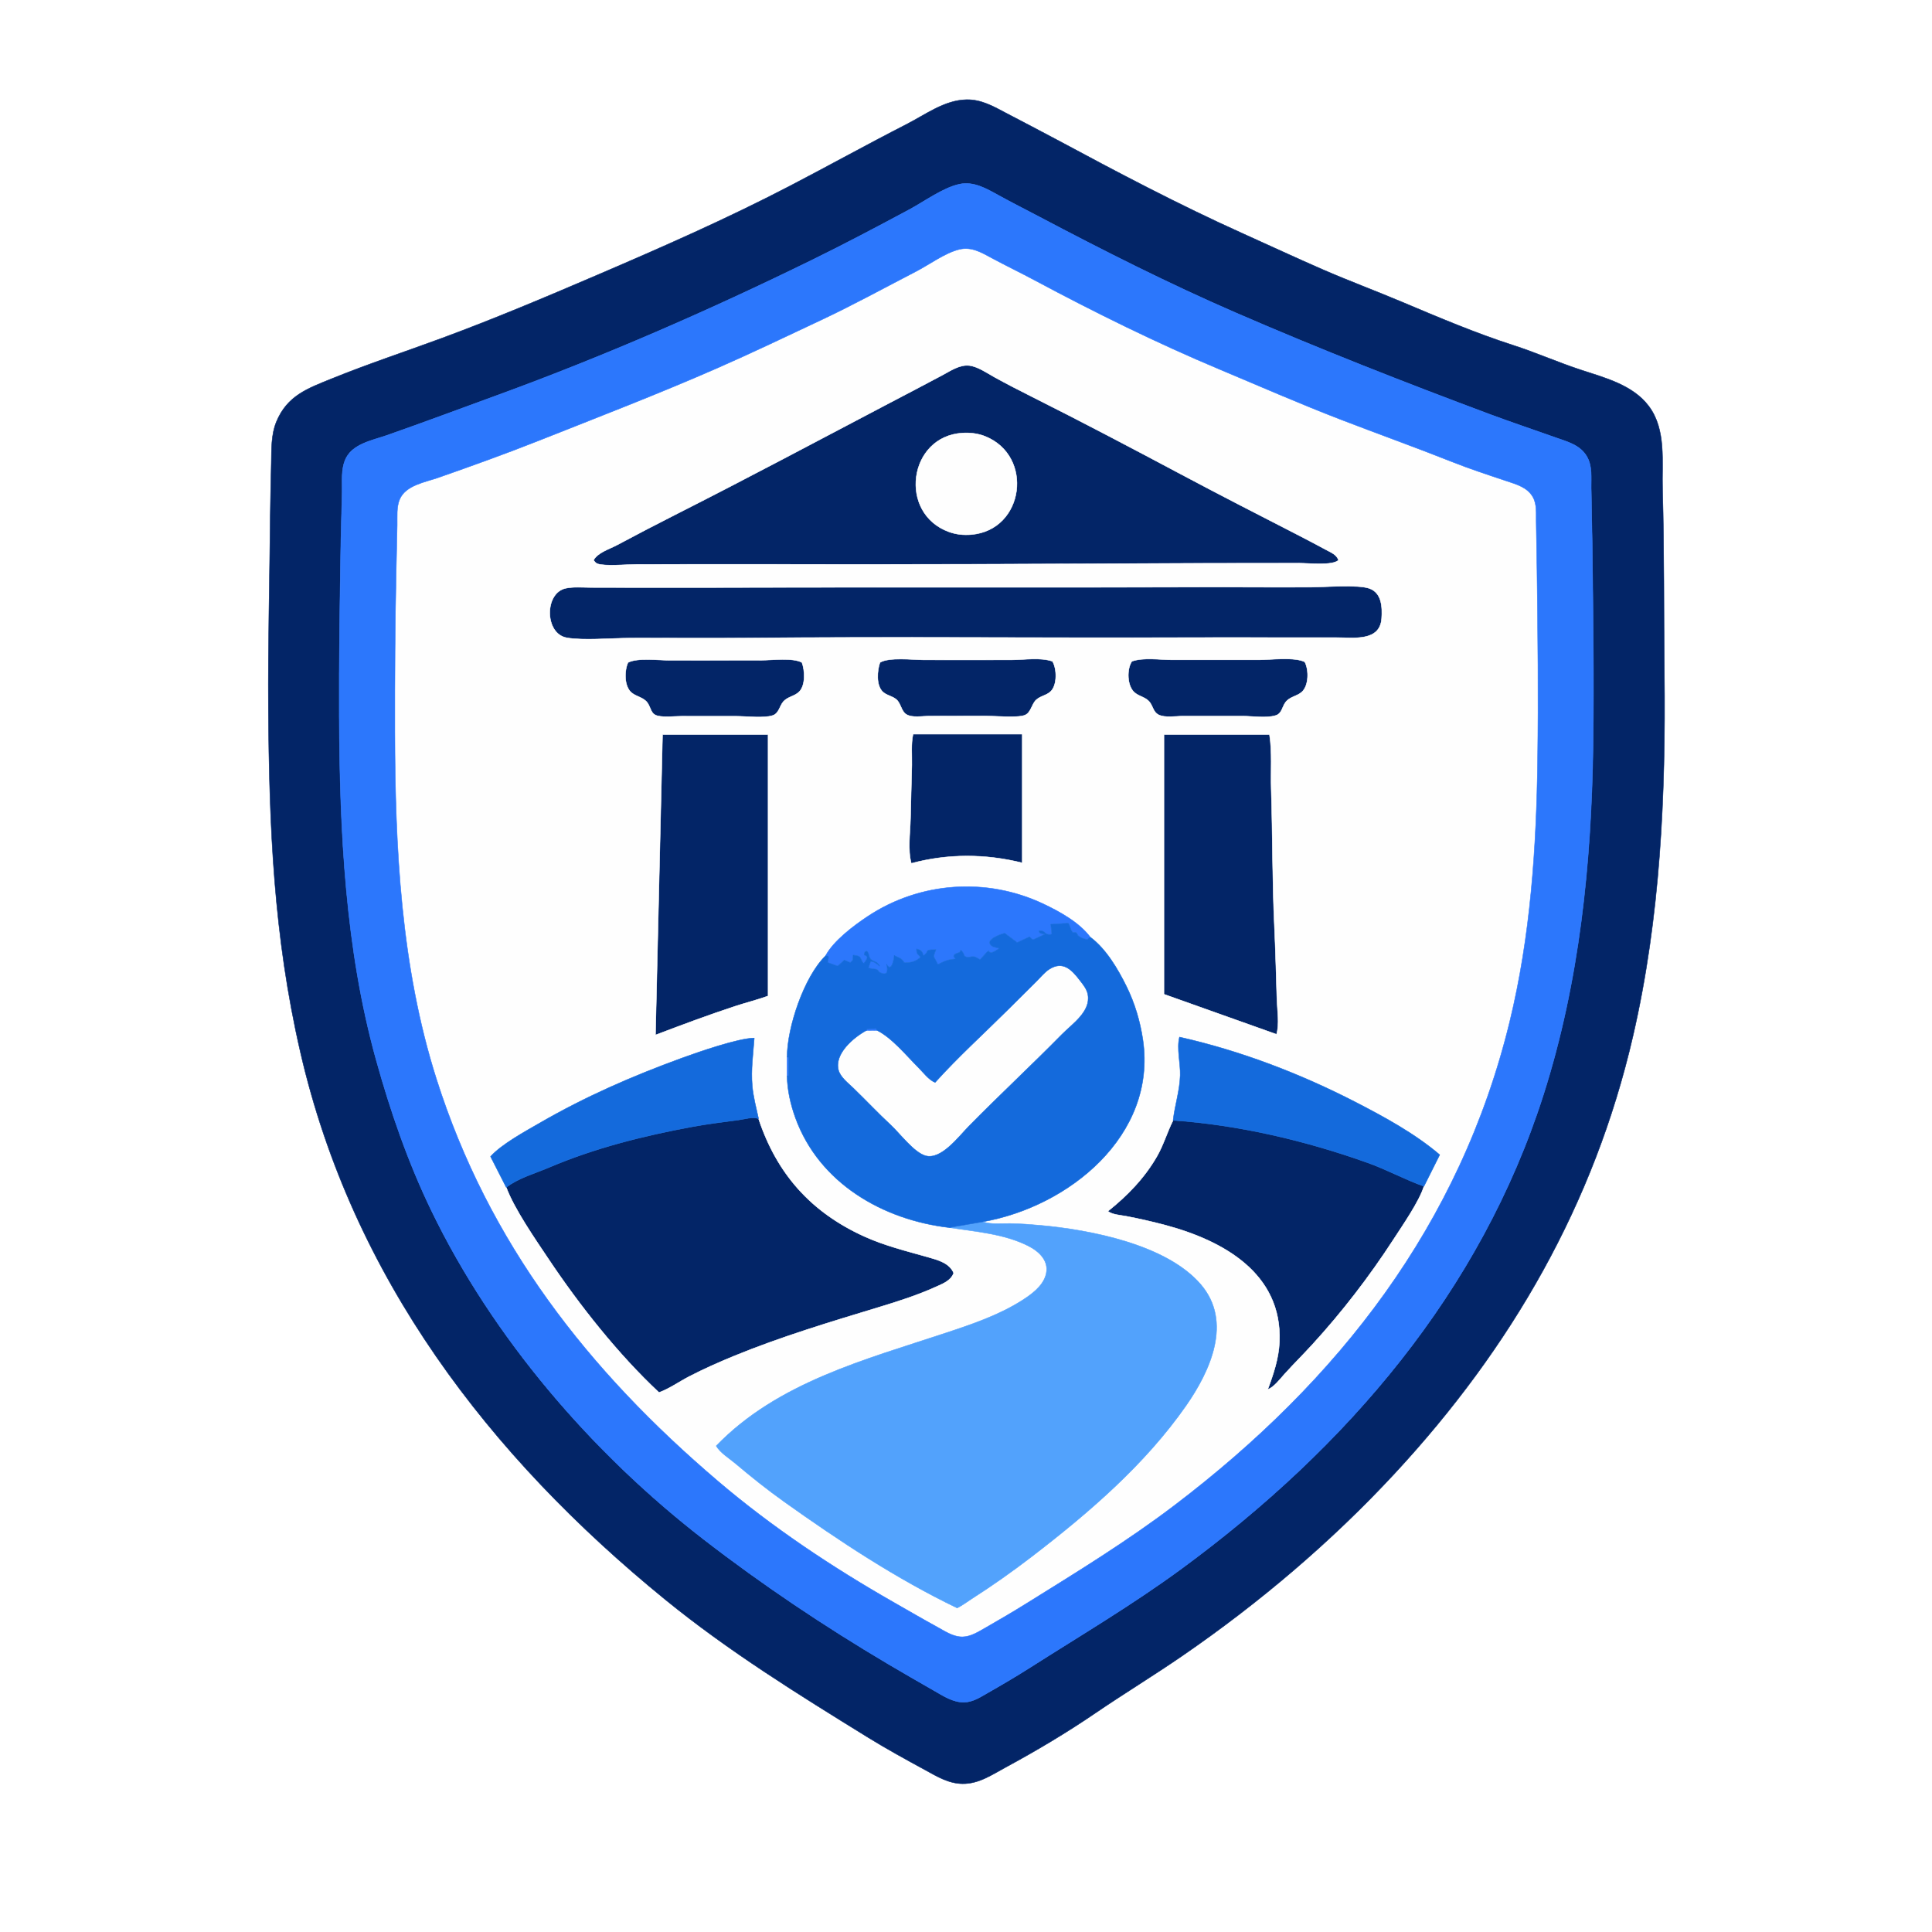
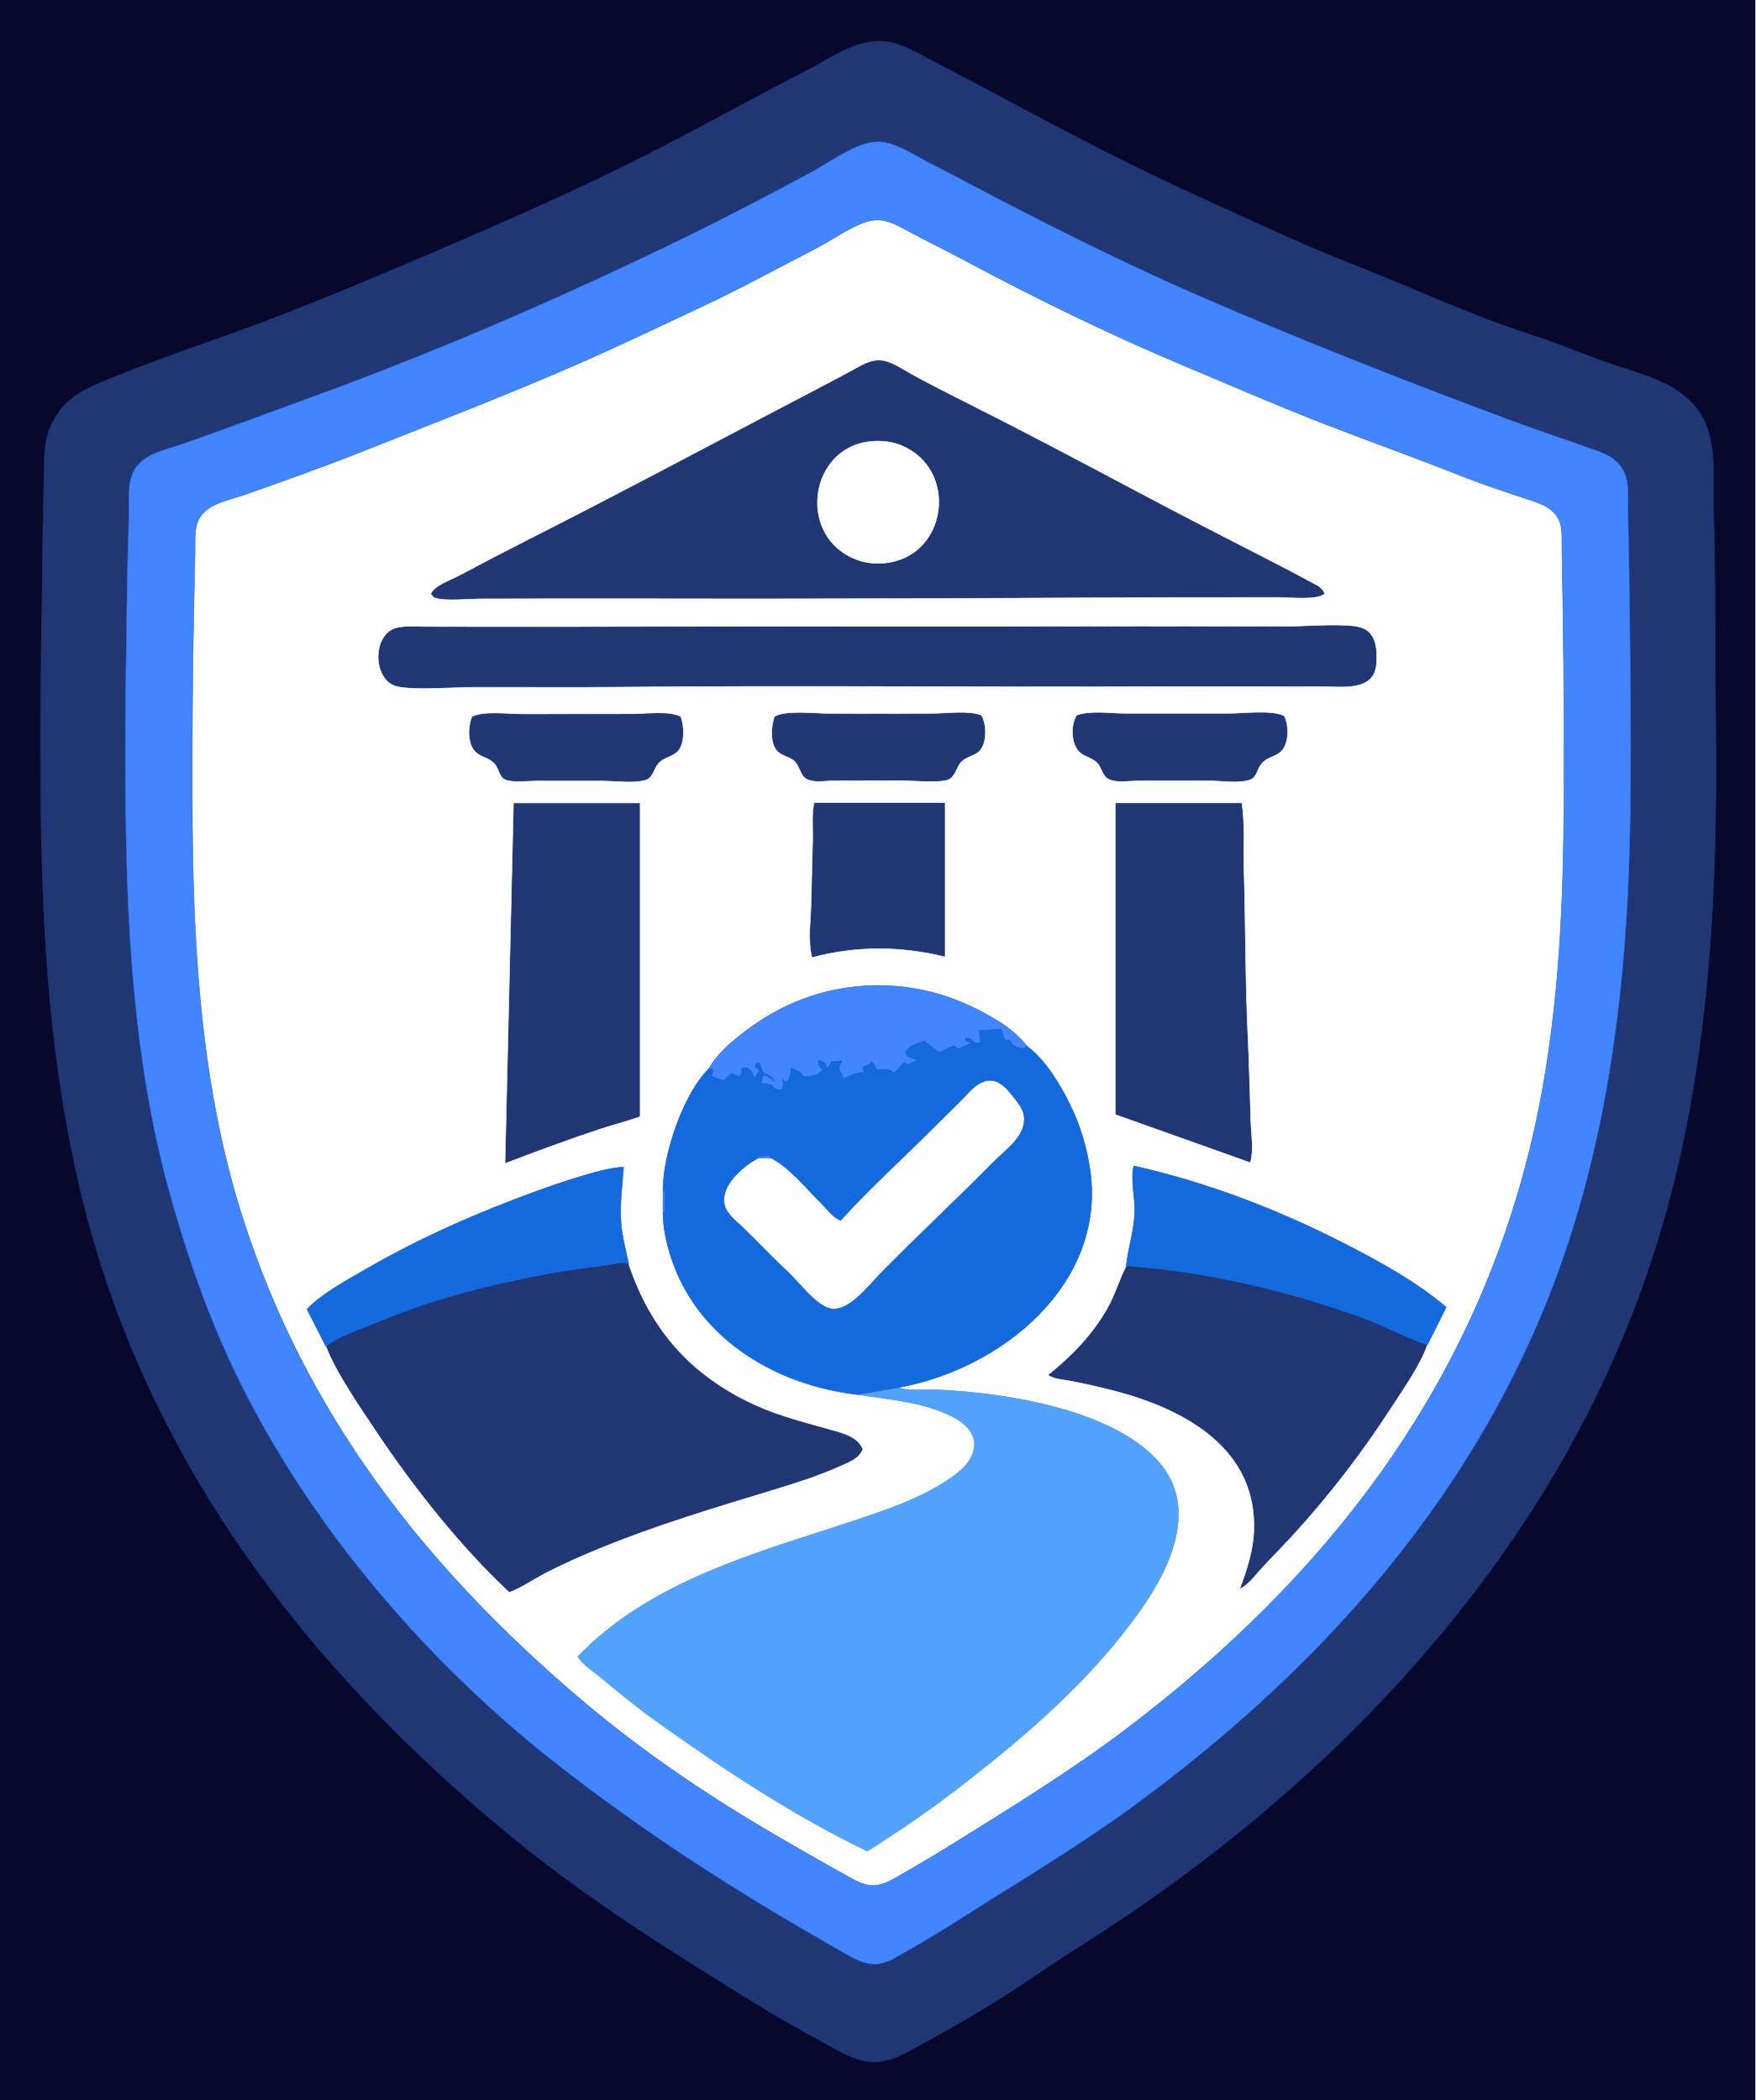
- <svg xmlns="http://www.w3.org/2000/svg" viewBox="0 0 1095 1095" width="1095" height="1095">
-   <path d="M547.73 56.49C556.16 56.3 563.15 60.36 570.35 64.16C579.52 69 588.73 73.71 597.86 78.62C632.74 97.37 668.12 116.04 704.23 132.3C719.39 139.12 734.46 146.16 749.7 152.79C764.47 159.21 779.59 164.84 794.43 171.09C815.16 179.83 836.28 188.81 857.71 195.71C870.57 199.85 882.97 205.37 895.81 209.59C909.41 214.07 925.35 218.1 934.42 230.11C944.54 243.52 941.81 261.73 942.27 277.5C943.29 312.15 942.91 346.84 943.31 381.5C944.1 450.51 941.09 519.68 925.54 587.12C903.57 682.38 856.61 763.75 790.53 835.04C754.57 873.84 713.61 908.56 670.02 938.52C653.77 949.69 636.89 959.97 620.61 971.06C604.49 982.05 587.26 992.31 570.09 1001.59C562.29 1005.8 554.77 1011.08 545.5 1010.95C537.56 1010.84 531.07 1006.83 524.34 1003.15C513.4 997.18 502.45 991.2 491.84 984.64C452.4 960.27 412.98 935.88 376.96 906.52C277.02 825.09 199.66 723.97 170.27 596.36C155.1 530.5 152.58 468.75 152.12 401.5C151.87 365.17 152.85 328.83 153.17 292.5C153.26 282.5 153.57 272.5 153.76 262.5C153.91 254.77 153.63 246.44 156.62 239.15C162.78 224.17 174.36 220.18 188.13 214.59C208.54 206.31 229.61 199.35 250.29 191.73C280.05 180.75 309.31 168.4 338.45 155.9C375.34 140.08 412.17 123.89 447.81 105.34C469.9 93.84 491.71 81.75 513.89 70.4C524.63 64.91 535.25 56.77 547.73 56.49ZM543.78 104.4C534.5 106.37 523.78 114.3 515.32 118.83C497.03 128.63 478.64 138.36 460 147.49C402.19 175.82 342.88 201.73 282.39 223.83C261.37 231.5 240.42 239.34 219.3 246.74C210.86 249.69 199.2 251.59 195.51 260.99C193.35 266.48 194 272.72 193.91 278.5C193.76 287.84 193.37 297.16 193.21 306.5C192.67 339.82 192.1 373.17 192.27 406.5C192.6 471.44 195.67 537.52 213.12 600.45C221.25 629.77 231.22 658.61 244.47 686.05C279.37 758.29 335.63 823.6 398.92 872.54C432.31 898.36 467.06 921.57 503.37 943.11C511.98 948.21 520.66 953.17 529.34 958.16C534.57 961.16 540.24 964.93 546.5 964.77C551.47 964.65 555.73 961.79 559.9 959.41C567.9 954.84 575.92 950.14 583.69 945.19C612.6 926.78 641.98 909.42 669.65 889.1C763.12 820.45 839.12 732.31 874.8 620.39C895.21 556.38 901.95 489.42 902.9 422.5C903.45 384.17 902.87 345.82 902.4 307.5C902.27 297.17 901.93 286.83 901.83 276.5C901.76 270.58 902.5 264.35 899.5 258.97C895.7 252.16 888.33 250.4 881.52 247.97C869.22 243.58 856.82 239.46 844.59 234.9C795.99 216.76 747.89 197.89 700.3 177.24C662.35 160.77 625.31 142.05 588.74 122.74C581.1 118.71 573.38 114.82 565.82 110.65C559.02 106.9 551.84 102.68 543.78 104.4ZM758.64 317.5C755.09 320.73 741.68 319.18 736.5 319.2C715.83 319.28 695.17 319.16 674.5 319.27C592.84 319.68 511.16 320.06 429.5 319.83C406.5 319.77 383.5 319.87 360.5 319.9C355.23 319.9 343.31 321.04 338.79 319.59C337.57 319.2 337.15 318.44 336.41 317.5C338.73 313.17 345.29 311.25 349.51 309C361.05 302.83 372.7 296.78 384.37 290.87C424.25 270.68 463.75 249.61 503.32 228.82C513.58 223.42 523.91 218.1 534.13 212.6C538.76 210.12 544 206.5 549.47 207.18C554.3 207.78 559.51 211.47 563.71 213.79C570.61 217.6 577.68 221.23 584.72 224.76C613.2 239.04 641.47 253.94 669.6 268.91C691.19 280.4 712.97 291.57 734.74 302.73C740.45 305.66 746.11 308.66 751.77 311.7C754.69 313.28 757.52 314.33 758.64 317.5ZM545.56 245.42C514.75 247.25 508.96 291.13 537.99 301.49C542.04 302.93 546.23 303.36 550.5 302.99C580.55 300.41 586.11 258.4 558.28 247.28C554.31 245.69 549.81 245.17 545.56 245.42ZM320.76 333.38C325.16 332.48 330.03 332.95 334.5 332.95C342.5 332.94 350.5 332.97 358.5 332.99C383.16 333.05 407.84 332.99 432.5 332.93C514.17 332.75 595.83 333.04 677.5 332.75C699.5 332.67 721.5 332.93 743.5 332.77C751.28 332.71 769.47 331.22 776.04 333.47C783.19 335.92 783.51 344.12 783.08 350.5C782.17 363.82 766.98 361.35 757.5 361.37C729.5 361.41 701.5 361.26 673.5 361.36C590.17 361.67 506.83 360.79 423.5 361.6C401.17 361.81 378.83 361.58 356.5 361.66C346.67 361.69 330.16 363.15 321.1 361.46C308.56 359.12 308.42 335.89 320.76 333.38ZM454.5 375.46C456.22 379.97 456.67 388.66 452.77 392.26C450.2 394.64 446.47 394.9 444.05 397.57C441.83 400.04 441.53 404.3 438.02 405.49C432.93 407.21 423.09 405.96 417.5 405.95C407.17 405.93 396.83 405.96 386.5 405.93C382.14 405.91 376.95 406.72 372.69 405.71C368.85 404.8 368.92 401.17 367.04 398.45C364.79 395.18 360.75 394.97 357.91 392.57C353.64 388.96 353.84 380.11 355.93 375.5C361.25 372.67 373.2 374.23 379.5 374.23C396.83 374.22 414.17 374.2 431.5 374.19C437.76 374.18 449.23 372.64 454.5 375.46ZM596.5 374.82C599.04 378.95 599.33 388.3 595.45 391.95C593.1 394.17 589.59 394.47 587.22 396.73C584.62 399.21 584.36 403.97 580.82 405.36C576.66 407 563.59 405.79 558.5 405.78C547.83 405.77 537.17 405.83 526.5 405.85C522.81 405.85 516.91 406.98 513.65 404.89C510.72 403 510.69 398.78 508.04 396.46C505.75 394.47 502.56 394.19 500.35 392.13C496.45 388.48 497.13 380.06 498.73 375.5C503.69 372.34 517.24 373.95 523.5 373.99C540.17 374.08 556.83 374.01 573.5 373.98C580.55 373.97 589.88 372.45 596.5 374.82ZM739.5 375.14C741.88 379.58 741.9 388.67 737.76 392.27C734.9 394.75 730.96 394.84 728.57 398.07C726.67 400.64 726.56 404.43 723.05 405.51C717.63 407.18 710.14 405.9 704.5 405.88C693.17 405.84 681.83 405.91 670.5 405.88C666.43 405.87 660.17 407 656.49 405.05C653.91 403.68 653.47 400.76 651.99 398.49C649.75 395.06 645.91 395 643.02 392.5C638.69 388.75 638.56 379.21 641.5 374.81C648.16 372.46 657.41 373.98 664.5 373.97C680.83 373.94 697.17 374.01 713.5 373.97C720.32 373.95 733.75 372.24 739.5 375.14ZM435.32 416.3C435.32 465.7 435.32 515.1 435.32 564.5C429.2 566.71 422.89 568.26 416.71 570.29C401.47 575.31 386.49 580.9 371.5 586.61C372.83 529.84 374.17 473.07 375.5 416.3C395.44 416.3 415.38 416.3 435.32 416.3ZM517.5 416.08C538.13 416.08 558.76 416.08 579.38 416.08C579.38 440.4 579.38 464.72 579.38 489.05C558.61 483.88 537.21 483.75 516.5 489.34C514.37 481.56 515.91 471.67 516.05 463.5C516.22 453.5 516.62 443.5 516.8 433.5C516.9 427.74 516.28 421.71 517.5 416.08ZM719.5 416.26C721.09 426.34 720.15 437.08 720.48 447.29C721.32 473.35 721.07 499.46 722.32 525.5C722.97 539.15 723.28 552.84 723.72 566.5C723.93 572.78 725.23 580.33 723.5 586.22C702.23 578.65 680.96 571.07 659.69 563.5C659.69 514.42 659.69 465.34 659.69 416.26C679.63 416.26 699.57 416.26 719.5 416.26ZM429.92 634C440.3 665.29 459.67 687.03 489.76 700.71C501.47 706.04 513.69 709 526 712.5C531.55 714.08 538.09 715.77 540.53 721.5C538.94 725.98 534.13 727.7 530.05 729.54C519.87 734.13 509.08 737.58 498.41 740.82C470.79 749.21 442.79 757.58 416.07 768.55C407.48 772.08 398.89 775.89 390.64 780.15C384.99 783.07 379.44 787.06 373.5 789.23C350.44 767.68 328.43 739.85 310.91 713.64C303.42 702.43 291.48 685.27 286.93 672.96C293.72 667.67 303.33 665.01 311.21 661.65C337.12 650.61 364.65 643.73 392.28 638.62C400.97 637.01 409.73 635.95 418.48 634.78C422.13 634.3 426.35 632.84 429.92 634ZM664.89 634.96C702.19 637.54 740.29 646.51 775.44 659.11C786.22 662.97 796.31 668.55 807.06 672.36C804.43 680.9 794.98 694.5 789.89 702.35C776.13 723.55 760.75 743.55 743.68 762.19C738.58 767.76 733.21 773.08 728.15 778.67C725.42 781.69 722.16 786.13 718.5 787.54C721.75 778.84 724.75 769.84 725.15 760.5C726.79 721.72 693.29 703.12 660.28 694.33C653.01 692.4 645.74 690.75 638.36 689.34C634.84 688.67 630.56 688.5 627.89 686.5C638.96 677.67 648.7 667.65 655.78 655.29C659.51 648.78 661.53 641.54 664.89 634.96Z" fill="#032567" fill-rule="evenodd" stroke="#032567" stroke-width="0.25" stroke-linejoin="round" />
+ <svg xmlns="http://www.w3.org/2000/svg" viewBox="133 37 829 992" width="829" height="992">
+   <rect x="133" y="37" width="829" height="992" fill="#08082C" />
+   <path d="M547.73 56.49C556.16 56.3 563.15 60.36 570.35 64.16C579.52 69 588.73 73.71 597.86 78.62C632.74 97.37 668.12 116.04 704.23 132.3C719.39 139.12 734.46 146.16 749.7 152.79C764.47 159.21 779.59 164.84 794.43 171.09C815.16 179.83 836.28 188.81 857.71 195.71C870.57 199.85 882.97 205.37 895.81 209.59C909.41 214.07 925.35 218.1 934.42 230.11C944.54 243.52 941.81 261.73 942.27 277.5C943.29 312.15 942.91 346.84 943.31 381.5C944.1 450.51 941.09 519.68 925.54 587.12C903.57 682.38 856.61 763.75 790.53 835.04C754.57 873.84 713.61 908.56 670.02 938.52C653.77 949.69 636.89 959.97 620.61 971.06C604.49 982.05 587.26 992.31 570.09 1001.59C562.29 1005.8 554.77 1011.08 545.5 1010.95C537.56 1010.84 531.07 1006.83 524.34 1003.15C513.4 997.18 502.45 991.2 491.84 984.64C452.4 960.27 412.98 935.88 376.96 906.52C277.02 825.09 199.66 723.97 170.27 596.36C155.1 530.5 152.58 468.75 152.12 401.5C151.87 365.17 152.85 328.83 153.17 292.5C153.26 282.5 153.57 272.5 153.76 262.5C153.91 254.77 153.63 246.44 156.62 239.15C162.78 224.17 174.36 220.18 188.13 214.59C208.54 206.31 229.61 199.35 250.29 191.73C280.05 180.75 309.31 168.4 338.45 155.9C375.34 140.08 412.17 123.89 447.81 105.34C469.9 93.84 491.71 81.75 513.89 70.4C524.63 64.91 535.25 56.77 547.73 56.49ZM543.78 104.4C534.5 106.37 523.78 114.3 515.32 118.83C497.03 128.63 478.64 138.36 460 147.49C402.19 175.82 342.88 201.73 282.39 223.83C261.37 231.5 240.42 239.34 219.3 246.74C210.86 249.69 199.2 251.59 195.51 260.99C193.35 266.48 194 272.72 193.91 278.5C193.76 287.84 193.37 297.16 193.21 306.5C192.67 339.82 192.1 373.17 192.27 406.5C192.6 471.44 195.67 537.52 213.12 600.45C221.25 629.77 231.22 658.61 244.47 686.05C279.37 758.29 335.63 823.6 398.92 872.54C432.31 898.36 467.06 921.57 503.37 943.11C511.98 948.21 520.66 953.17 529.34 958.16C534.57 961.16 540.24 964.93 546.5 964.77C551.47 964.65 555.73 961.79 559.9 959.41C567.9 954.84 575.92 950.14 583.69 945.19C612.6 926.78 641.98 909.42 669.65 889.1C763.12 820.45 839.12 732.31 874.8 620.39C895.21 556.38 901.95 489.42 902.9 422.5C903.45 384.17 902.87 345.82 902.4 307.5C902.27 297.17 901.93 286.83 901.83 276.5C901.76 270.58 902.5 264.35 899.5 258.97C895.7 252.16 888.33 250.4 881.52 247.97C869.22 243.58 856.82 239.46 844.59 234.9C795.99 216.76 747.89 197.89 700.3 177.24C662.35 160.77 625.31 142.05 588.74 122.74C581.1 118.71 573.38 114.82 565.82 110.65C559.02 106.9 551.84 102.68 543.78 104.4ZM758.64 317.5C755.09 320.73 741.68 319.18 736.5 319.2C715.83 319.28 695.17 319.16 674.5 319.27C592.84 319.68 511.16 320.06 429.5 319.83C406.5 319.77 383.5 319.87 360.5 319.9C355.23 319.9 343.31 321.04 338.79 319.59C337.57 319.2 337.15 318.44 336.41 317.5C338.73 313.17 345.29 311.25 349.51 309C361.05 302.83 372.7 296.78 384.37 290.87C424.25 270.68 463.75 249.61 503.32 228.82C513.58 223.42 523.91 218.1 534.13 212.6C538.76 210.12 544 206.5 549.47 207.18C554.3 207.78 559.51 211.47 563.71 213.79C570.61 217.6 577.68 221.23 584.72 224.76C613.2 239.04 641.47 253.94 669.6 268.91C691.19 280.4 712.97 291.57 734.74 302.73C740.45 305.66 746.11 308.66 751.77 311.7C754.69 313.28 757.52 314.33 758.64 317.5ZM545.56 245.42C514.75 247.25 508.96 291.13 537.99 301.49C542.04 302.93 546.23 303.36 550.5 302.99C580.55 300.41 586.11 258.4 558.28 247.28C554.31 245.69 549.81 245.17 545.56 245.42ZM320.76 333.38C325.16 332.48 330.03 332.95 334.5 332.95C342.5 332.94 350.5 332.97 358.5 332.99C383.16 333.05 407.84 332.99 432.5 332.93C514.17 332.75 595.83 333.04 677.5 332.75C699.5 332.67 721.5 332.93 743.5 332.77C751.28 332.71 769.47 331.22 776.04 333.47C783.19 335.92 783.51 344.12 783.08 350.5C782.17 363.82 766.98 361.35 757.5 361.37C729.5 361.41 701.5 361.26 673.5 361.36C590.17 361.67 506.83 360.79 423.5 361.6C401.17 361.81 378.83 361.58 356.5 361.66C346.67 361.69 330.16 363.15 321.1 361.46C308.56 359.12 308.42 335.89 320.76 333.38ZM454.5 375.46C456.22 379.97 456.67 388.66 452.77 392.26C450.2 394.64 446.47 394.9 444.05 397.57C441.83 400.04 441.53 404.3 438.02 405.49C432.93 407.21 423.09 405.96 417.5 405.95C407.17 405.93 396.83 405.96 386.5 405.93C382.14 405.91 376.95 406.72 372.69 405.71C368.85 404.8 368.92 401.17 367.04 398.45C364.79 395.18 360.75 394.97 357.91 392.57C353.64 388.96 353.84 380.11 355.93 375.5C361.25 372.67 373.2 374.23 379.5 374.23C396.83 374.22 414.17 374.2 431.5 374.19C437.76 374.18 449.23 372.64 454.5 375.46ZM596.5 374.82C599.04 378.95 599.33 388.3 595.45 391.95C593.1 394.17 589.59 394.47 587.22 396.73C584.62 399.21 584.36 403.97 580.82 405.36C576.66 407 563.59 405.79 558.5 405.78C547.83 405.77 537.17 405.83 526.5 405.85C522.81 405.85 516.91 406.98 513.65 404.89C510.72 403 510.69 398.78 508.04 396.46C505.75 394.47 502.56 394.19 500.35 392.13C496.45 388.48 497.13 380.06 498.73 375.5C503.69 372.34 517.24 373.95 523.5 373.99C540.17 374.08 556.83 374.01 573.5 373.98C580.55 373.97 589.88 372.45 596.5 374.82ZM739.5 375.14C741.88 379.58 741.9 388.67 737.76 392.27C734.9 394.75 730.96 394.84 728.57 398.07C726.67 400.64 726.56 404.43 723.05 405.51C717.63 407.18 710.14 405.9 704.5 405.88C693.17 405.84 681.83 405.91 670.5 405.88C666.43 405.87 660.17 407 656.49 405.05C653.91 403.68 653.47 400.76 651.99 398.49C649.75 395.06 645.91 395 643.02 392.5C638.69 388.75 638.56 379.21 641.5 374.81C648.16 372.46 657.41 373.98 664.5 373.97C680.83 373.94 697.17 374.01 713.5 373.97C720.32 373.95 733.75 372.24 739.5 375.14ZM435.32 416.3C435.32 465.7 435.32 515.1 435.32 564.5C429.2 566.71 422.89 568.26 416.71 570.29C401.47 575.31 386.49 580.9 371.5 586.61C372.83 529.84 374.17 473.07 375.5 416.3C395.44 416.3 415.38 416.3 435.32 416.3ZM517.5 416.08C538.13 416.08 558.76 416.08 579.38 416.08C579.38 440.4 579.38 464.72 579.38 489.05C558.61 483.88 537.21 483.75 516.5 489.34C514.37 481.56 515.91 471.67 516.05 463.5C516.22 453.5 516.62 443.5 516.8 433.5C516.9 427.74 516.28 421.71 517.5 416.08ZM719.5 416.26C721.09 426.34 720.15 437.08 720.48 447.29C721.32 473.35 721.07 499.46 722.32 525.5C722.97 539.15 723.28 552.84 723.72 566.5C723.93 572.78 725.23 580.33 723.5 586.22C702.23 578.65 680.96 571.07 659.69 563.5C659.69 514.42 659.69 465.34 659.69 416.26C679.63 416.26 699.57 416.26 719.5 416.26ZM429.92 634C440.3 665.29 459.67 687.03 489.76 700.71C501.47 706.04 513.69 709 526 712.5C531.55 714.08 538.09 715.77 540.53 721.5C538.94 725.98 534.13 727.7 530.05 729.54C519.87 734.13 509.08 737.58 498.41 740.82C470.79 749.21 442.79 757.58 416.07 768.55C407.48 772.08 398.89 775.89 390.64 780.15C384.99 783.07 379.44 787.06 373.5 789.23C350.44 767.68 328.43 739.85 310.91 713.64C303.42 702.43 291.48 685.27 286.93 672.96C293.72 667.67 303.33 665.01 311.21 661.65C337.12 650.61 364.65 643.73 392.28 638.62C400.97 637.01 409.73 635.95 418.48 634.78C422.13 634.3 426.35 632.84 429.92 634ZM664.89 634.96C702.19 637.54 740.29 646.51 775.44 659.11C786.22 662.97 796.31 668.55 807.06 672.36C804.43 680.9 794.98 694.5 789.89 702.35C776.13 723.55 760.75 743.55 743.68 762.19C738.58 767.76 733.21 773.08 728.15 778.67C725.42 781.69 722.16 786.13 718.5 787.54C721.75 778.84 724.75 769.84 725.15 760.5C726.79 721.72 693.29 703.12 660.28 694.33C653.01 692.4 645.74 690.75 638.36 689.34C634.84 688.67 630.56 688.5 627.89 686.5C638.96 677.67 648.7 667.65 655.78 655.29C659.51 648.78 661.53 641.54 664.89 634.96Z" fill="#213674" fill-rule="evenodd" stroke="#103479" stroke-width="0.25" stroke-linejoin="round" />
  <path d="M543.73 141.33C550.68 139.66 556.37 143.14 562.23 146.3C570.28 150.63 578.54 154.6 586.6 158.92C620.6 177.11 655.66 194.4 691.22 209.32C714.01 218.88 736.67 228.82 759.74 237.71C780.71 245.8 801.92 253.37 822.79 261.66C832.96 265.7 843.45 269.14 853.82 272.6C859.47 274.49 865.64 276.13 868.8 281.7C871.14 285.83 870.58 290.95 870.66 295.5C870.82 304.83 871 314.17 871.13 323.5C871.61 359.17 871.96 394.87 871.48 430.55C870.82 480.51 867.49 530.58 855.62 579.27C827.6 694.2 758.68 782.52 665.7 853.17C638.99 873.47 610.55 890.9 582.11 908.59C574.29 913.46 566.3 918.16 558.29 922.73C554.43 924.93 550.08 927.68 545.5 927.72C540.29 927.78 535.7 924.62 531.29 922.21C522.91 917.62 514.67 912.81 506.38 908.08C471.57 888.21 437.5 865.53 406.96 839.52C333.2 776.72 276.87 704.59 247.28 611.31C227.14 547.79 223.92 480.63 223.78 414.5C223.72 383.84 223.89 353.15 224.57 322.5C224.75 314.17 224.95 305.83 225.11 297.5C225.21 292.71 224.62 287.53 226.52 283.01C229.9 274.99 241.04 273.28 248.29 270.74C267.36 264.06 286.49 257.21 305.27 249.76C339.05 236.36 372.95 223.32 406.25 208.73C426.26 199.97 445.93 190.52 465.69 181.23C483.84 172.68 501.48 163 519.29 153.78C526.7 149.95 535.7 143.25 543.73 141.33ZM758.64 317.5C757.52 314.33 754.69 313.28 751.77 311.7C746.11 308.66 740.45 305.66 734.74 302.73C712.97 291.57 691.19 280.4 669.6 268.91C641.47 253.94 613.2 239.04 584.72 224.76C577.68 221.23 570.61 217.6 563.71 213.79C559.51 211.47 554.3 207.78 549.47 207.18C544 206.5 538.76 210.12 534.13 212.6C523.91 218.1 513.58 223.42 503.32 228.82C463.75 249.61 424.25 270.68 384.37 290.87C372.7 296.78 361.05 302.83 349.51 309C345.29 311.25 338.73 313.17 336.41 317.5C337.15 318.44 337.57 319.2 338.79 319.59C343.31 321.04 355.23 319.9 360.5 319.9C383.5 319.87 406.5 319.77 429.5 319.83C511.16 320.06 592.84 319.68 674.5 319.27C695.17 319.16 715.83 319.28 736.5 319.2C741.68 319.18 755.09 320.73 758.64 317.5ZM545.56 245.42C549.81 245.17 554.31 245.69 558.28 247.28C586.11 258.4 580.55 300.41 550.5 302.99C546.23 303.36 542.04 302.93 537.99 301.49C508.96 291.13 514.75 247.25 545.56 245.42ZM320.76 333.38C308.42 335.89 308.56 359.12 321.1 361.46C330.16 363.15 346.67 361.69 356.5 361.66C378.83 361.58 401.17 361.81 423.5 361.6C506.83 360.79 590.17 361.67 673.5 361.36C701.5 361.26 729.5 361.41 757.5 361.37C766.98 361.35 782.17 363.82 783.08 350.5C783.51 344.12 783.19 335.92 776.04 333.47C769.47 331.22 751.28 332.71 743.5 332.77C721.5 332.93 699.5 332.67 677.5 332.75C595.83 333.04 514.17 332.75 432.5 332.93C407.84 332.99 383.16 333.05 358.5 332.99C350.5 332.97 342.5 332.94 334.5 332.95C330.03 332.95 325.16 332.48 320.76 333.38ZM454.5 375.46C449.23 372.64 437.76 374.18 431.5 374.19C414.17 374.2 396.83 374.22 379.5 374.23C373.2 374.23 361.25 372.67 355.93 375.5C353.84 380.11 353.64 388.96 357.91 392.57C360.75 394.97 364.79 395.18 367.04 398.45C368.92 401.17 368.85 404.8 372.69 405.71C376.95 406.72 382.14 405.91 386.5 405.93C396.83 405.96 407.17 405.93 417.5 405.95C423.09 405.96 432.93 407.21 438.02 405.49C441.53 404.3 441.83 400.04 444.05 397.57C446.47 394.9 450.2 394.64 452.77 392.26C456.67 388.66 456.22 379.97 454.5 375.46ZM596.5 374.82C589.88 372.45 580.55 373.97 573.5 373.98C556.83 374.01 540.17 374.08 523.5 373.99C517.24 373.95 503.69 372.34 498.73 375.5C497.13 380.06 496.45 388.48 500.35 392.13C502.56 394.19 505.75 394.47 508.04 396.46C510.69 398.78 510.72 403 513.65 404.89C516.91 406.98 522.81 405.85 526.5 405.85C537.17 405.83 547.83 405.77 558.5 405.78C563.59 405.79 576.66 407 580.82 405.36C584.36 403.97 584.62 399.21 587.22 396.73C589.59 394.47 593.1 394.17 595.45 391.95C599.33 388.3 599.04 378.95 596.5 374.82ZM739.5 375.14C733.75 372.24 720.32 373.95 713.5 373.97C697.17 374.01 680.83 373.94 664.5 373.97C657.41 373.98 648.16 372.46 641.5 374.81C638.56 379.21 638.69 388.75 643.02 392.5C645.91 395 649.75 395.06 651.99 398.49C653.47 400.76 653.91 403.68 656.49 405.05C660.17 407 666.43 405.87 670.5 405.88C681.83 405.91 693.17 405.84 704.5 405.88C710.14 405.9 717.63 407.18 723.05 405.51C726.56 404.43 726.67 400.64 728.57 398.07C730.96 394.84 734.9 394.75 737.76 392.27C741.9 388.67 741.88 379.58 739.5 375.14ZM435.32 416.3C415.38 416.3 395.44 416.3 375.5 416.3C374.17 473.07 372.83 529.84 371.5 586.61C386.49 580.9 401.47 575.31 416.71 570.29C422.89 568.26 429.2 566.71 435.32 564.5C435.32 515.1 435.32 465.7 435.32 416.3ZM517.5 416.08C516.28 421.71 516.9 427.74 516.8 433.5C516.62 443.5 516.22 453.5 516.05 463.5C515.91 471.67 514.37 481.56 516.5 489.34C537.21 483.75 558.61 483.88 579.38 489.05C579.38 464.72 579.38 440.4 579.38 416.08C558.76 416.08 538.13 416.08 517.5 416.08ZM719.5 416.26C699.57 416.26 679.63 416.26 659.69 416.26C659.69 465.34 659.69 514.42 659.69 563.5C680.96 571.07 702.23 578.65 723.5 586.22C725.23 580.33 723.93 572.78 723.72 566.5C723.28 552.84 722.97 539.15 722.32 525.5C721.07 499.46 721.32 473.35 720.48 447.29C720.15 437.08 721.09 426.34 719.5 416.26ZM467.87 541.77C455.71 553.6 446.11 582.38 446.12 599C446.12 602.67 446.12 606.33 446.11 610C446.25 617.97 448.13 626.11 450.84 633.59C464.25 670.48 500.25 691.37 538 695.76C552.87 698.03 568.85 699.22 582.51 706C589.14 709.28 595.23 715.06 592.59 723.16C590.61 729.25 584.53 733.67 579.42 736.94C566.35 745.3 551.32 750.41 536.69 755.27C490.46 770.62 440.83 783.37 405.91 819.5C408.39 823.58 413.23 826.44 416.93 829.56C425.81 837.06 434.91 844.33 444.38 851.08C475.6 873.31 507.88 894.7 542.5 911.36C545.42 909.93 547.94 907.95 550.69 906.19C562.39 898.71 573.73 890.71 584.74 882.26C616.89 857.58 648.85 830.18 672.2 796.71C685.93 777.02 698.73 749.12 680.53 727.95C661.01 705.23 617.59 696.98 589.25 694.45C583.71 693.95 578.03 693.55 572.47 693.45C567.33 693.36 561.87 694.12 557.01 692.47C605.67 683.93 655.63 643.61 647.78 589.54C646.25 579.03 643.15 568.58 638.45 559.06C633.58 549.2 626.89 537.77 617.91 531.12C611.74 522.82 600.46 516.6 591.25 512.26C559.22 497.14 521.41 499.74 491.83 519.35C483.91 524.6 472.31 533.3 467.87 541.77ZM491.04 584.04C493.05 584.01 495.06 583.99 497.06 583.97C505.55 588.2 513.7 598.24 520.48 605.01C523.27 607.78 526.39 612.09 530 613.5C543.02 599.03 557.71 585.75 571.51 572.02C576.86 566.7 582.2 561.36 587.57 556.06C589.84 553.81 592.04 551.01 594.75 549.29C602.56 544.34 607.53 549.76 611.96 555.54C613.89 558.05 616.02 560.55 616.58 563.77C618.27 573.36 607.78 580.25 601.83 586.29C584.47 603.94 566.32 620.79 548.97 638.46C543.32 644.21 533.41 657.57 524.53 655.04C517.98 653.17 510 642.39 504.86 637.62C497.62 630.9 490.84 623.65 483.73 616.78C480.79 613.93 476.25 610.54 475.2 606.4C472.86 597.2 483.76 587.97 491.04 584.04ZM286.93 672.96C291.48 685.27 303.42 702.43 310.91 713.64C328.43 739.85 350.44 767.68 373.5 789.23C379.44 787.06 384.99 783.07 390.64 780.15C398.89 775.89 407.48 772.08 416.07 768.55C442.79 757.58 470.79 749.21 498.41 740.82C509.08 737.58 519.87 734.13 530.05 729.54C534.13 727.7 538.94 725.98 540.53 721.5C538.09 715.77 531.55 714.08 526 712.5C513.69 709 501.47 706.04 489.76 700.71C459.67 687.03 440.3 665.29 429.92 634C428.58 627.83 426.92 621.78 426.36 615.46C425.55 606.24 426.84 597.46 427.5 588.34C418.58 588.34 395.52 596.39 386.29 599.75C358.27 609.98 331.83 621.51 305.97 636.46C297.75 641.21 284.17 648.57 278.03 655.5C281 661.32 283.96 667.14 286.93 672.96ZM664.89 634.96C661.53 641.54 659.51 648.78 655.78 655.29C648.7 667.65 638.96 677.67 627.89 686.5C630.56 688.5 634.84 688.67 638.36 689.34C645.74 690.75 653.01 692.4 660.28 694.33C693.29 703.12 726.79 721.72 725.15 760.5C724.75 769.84 721.75 778.84 718.5 787.54C722.16 786.13 725.42 781.69 728.15 778.67C733.21 773.08 738.58 767.76 743.68 762.19C760.75 743.55 776.13 723.55 789.89 702.35C794.98 694.5 804.43 680.9 807.06 672.36C810.04 666.41 813.02 660.45 816 654.5C801.84 642.43 784.46 632.98 767.98 624.5C736.62 608.38 702.96 595.51 668.5 587.77C666.81 594.23 669.12 602.58 668.91 609.5C668.65 618.24 665.86 626.4 664.89 634.96Z" fill="#FEFEFE" fill-rule="evenodd" stroke="#FEFEFE" stroke-width="0.25" stroke-linejoin="round" />
-   <path d="M543.78 104.4C551.84 102.68 559.02 106.9 565.82 110.65C573.38 114.82 581.1 118.71 588.74 122.74C625.31 142.05 662.35 160.77 700.3 177.24C747.89 197.89 795.99 216.76 844.59 234.9C856.82 239.46 869.22 243.58 881.52 247.97C888.33 250.4 895.7 252.16 899.5 258.97C902.5 264.35 901.76 270.58 901.83 276.5C901.93 286.83 902.27 297.17 902.4 307.5C902.87 345.82 903.45 384.17 902.9 422.5C901.95 489.42 895.21 556.38 874.8 620.39C839.12 732.31 763.12 820.45 669.65 889.1C641.98 909.42 612.6 926.78 583.69 945.19C575.92 950.14 567.9 954.84 559.9 959.41C555.73 961.79 551.47 964.65 546.5 964.77C540.24 964.93 534.57 961.16 529.34 958.16C520.66 953.17 511.98 948.21 503.37 943.11C467.06 921.57 432.31 898.36 398.92 872.54C335.63 823.6 279.37 758.29 244.47 686.05C231.22 658.61 221.25 629.77 213.12 600.45C195.67 537.52 192.6 471.44 192.27 406.5C192.1 373.17 192.67 339.82 193.21 306.5C193.37 297.16 193.76 287.84 193.91 278.5C194 272.72 193.35 266.48 195.51 260.99C199.2 251.59 210.86 249.69 219.3 246.74C240.42 239.34 261.37 231.5 282.39 223.83C342.88 201.73 402.19 175.82 460 147.49C478.64 138.36 497.03 128.63 515.32 118.83C523.78 114.3 534.5 106.37 543.78 104.4ZM543.73 141.33C535.7 143.25 526.7 149.95 519.29 153.78C501.48 163 483.84 172.68 465.69 181.23C445.93 190.52 426.26 199.97 406.25 208.73C372.95 223.32 339.05 236.36 305.27 249.76C286.49 257.21 267.36 264.06 248.29 270.74C241.04 273.28 229.9 274.99 226.52 283.01C224.62 287.53 225.21 292.71 225.11 297.5C224.95 305.83 224.75 314.17 224.57 322.5C223.89 353.15 223.72 383.84 223.78 414.5C223.92 480.63 227.14 547.79 247.28 611.31C276.87 704.59 333.2 776.72 406.96 839.52C437.5 865.53 471.57 888.21 506.38 908.08C514.67 912.81 522.91 917.62 531.29 922.21C535.7 924.62 540.29 927.78 545.5 927.72C550.08 927.68 554.43 924.93 558.29 922.73C566.3 918.16 574.29 913.46 582.11 908.59C610.55 890.9 638.99 873.47 665.7 853.17C758.68 782.52 827.6 694.2 855.62 579.27C867.49 530.58 870.82 480.51 871.48 430.55C871.96 394.87 871.61 359.17 871.13 323.5C871 314.17 870.82 304.83 870.66 295.5C870.58 290.95 871.14 285.83 868.8 281.7C865.64 276.13 859.47 274.49 853.82 272.6C843.45 269.14 832.96 265.7 822.79 261.66C801.92 253.37 780.71 245.8 759.74 237.71C736.67 228.82 714.01 218.88 691.22 209.32C655.66 194.4 620.6 177.11 586.6 158.92C578.54 154.6 570.28 150.63 562.23 146.3C556.37 143.14 550.68 139.66 543.73 141.33ZM617.91 531.12C617.36 531.58 616.81 532.04 616.26 532.5C614.38 532.06 612.56 531.65 611.09 530.28C610.61 529.83 610.54 528.98 609.95 528.61C609.05 528.03 608.37 529.11 607.59 527.97C606.66 526.6 606.56 524.72 605.5 523.22C602.17 523.42 598.83 523.62 595.5 523.83C595.71 525.72 595.92 527.61 596.14 529.5C591.44 530.27 593.04 527.19 588.92 527.5C588.84 529.24 590.13 528.98 592.04 529.5C591.49 529.88 585.77 532.53 585.5 532.52C585.11 532.51 583.81 531.18 583.5 530.92C581.17 532.01 578.83 533.1 576.5 534.18C574.17 532.43 571.83 530.67 569.5 528.91C567.72 529.19 557.24 532.72 562.22 536.24C563.09 536.85 565.34 537.16 566.39 537.5C565.23 538.15 562.93 540.03 561.5 539.79C559.41 539.44 561.67 538.28 559.5 539.45C558.17 540.9 556.83 542.35 555.5 543.8C554.5 543.41 553.38 542.55 552.37 542.26C550.48 541.72 548.29 543.37 546.72 541.75C546.1 541.11 546.32 540.3 545.5 539.45C545.13 539.25 544.98 538.61 544.55 538.61C544.23 538.62 544.33 539.26 544.09 539.48C543.14 540.32 540.85 540.3 540.54 541.74C540.39 542.45 541.35 543.06 541.78 543.5C537.49 543.69 535.29 544.67 531.5 546.66C529.5 541.51 528.33 543.62 530.5 538.18C523.3 538.44 527.32 538.31 523.5 541.73C522.57 539.01 522.29 538.52 519.5 537.82C519.38 540.47 519.96 540.64 521.73 542.5C518.7 545.14 516.46 545.56 512.5 545.59C511.32 543.06 508.96 542.64 506.8 541.5C506.64 543.54 505.38 551.37 502.47 546.5C503.28 550.04 503.28 553.39 498.59 551.07C497.89 550.72 497.84 549.81 497.14 549.53C495.63 548.93 493.81 549.16 492.22 548.5C492.65 547.27 493.07 546.05 493.5 544.82C495.98 545.26 496.69 546.15 498.5 547.55C497.48 544.98 495.81 545.33 493.78 543.88C492.29 542.82 492.65 539.89 491.33 539.14C490.58 538.72 490.84 539.56 490.18 539.5C488.98 542.44 490.82 540.66 491.44 542.49C491.73 543.33 489.89 545.49 489.5 546.13C487.26 543.44 488.74 541.57 483.5 541.34C483.15 543.66 483.88 544.22 481.82 545.5C480.71 545.04 479.61 544.59 478.5 544.13C477.27 545.25 476.05 546.38 474.82 547.5C472.91 546.83 471 546.17 469.08 545.5C469.36 543.38 470.49 541.34 467.87 541.77C472.31 533.3 483.91 524.6 491.83 519.35C521.41 499.74 559.22 497.14 591.25 512.26C600.46 516.6 611.74 522.82 617.91 531.12ZM497.06 583.97C495.06 583.99 493.05 584.01 491.04 584.04C491.2 583.73 491.35 583.43 491.5 583.13C493.17 583.06 494.83 582.99 496.5 582.93C496.69 583.28 496.87 583.62 497.06 583.97ZM446.12 599C446.42 599.17 446.71 599.33 447.01 599.5C446.99 602.83 446.98 606.17 446.96 609.5C446.68 609.67 446.4 609.83 446.11 610C446.12 606.33 446.12 602.67 446.12 599Z" fill="#2C77FC" fill-rule="evenodd" stroke="#2C77FC" stroke-width="0.25" stroke-linejoin="round" />
+   <path d="M543.78 104.4C551.84 102.68 559.02 106.9 565.82 110.65C573.38 114.82 581.1 118.71 588.74 122.74C625.31 142.05 662.35 160.77 700.3 177.24C747.89 197.89 795.99 216.76 844.59 234.9C856.82 239.46 869.22 243.58 881.52 247.97C888.33 250.4 895.7 252.16 899.5 258.97C902.5 264.35 901.76 270.58 901.83 276.5C901.93 286.83 902.27 297.17 902.4 307.5C902.87 345.82 903.45 384.17 902.9 422.5C901.95 489.42 895.21 556.38 874.8 620.39C839.12 732.31 763.12 820.45 669.65 889.1C641.98 909.42 612.6 926.78 583.69 945.19C575.92 950.14 567.9 954.84 559.9 959.41C555.73 961.79 551.47 964.65 546.5 964.77C540.24 964.93 534.57 961.16 529.34 958.16C520.66 953.17 511.98 948.21 503.37 943.11C467.06 921.57 432.31 898.36 398.92 872.54C335.63 823.6 279.37 758.29 244.47 686.05C231.22 658.61 221.25 629.77 213.12 600.45C195.67 537.52 192.6 471.44 192.27 406.5C192.1 373.17 192.67 339.82 193.21 306.5C193.37 297.16 193.76 287.84 193.91 278.5C194 272.72 193.35 266.48 195.51 260.99C199.2 251.59 210.86 249.69 219.3 246.74C240.42 239.34 261.37 231.5 282.39 223.83C342.88 201.73 402.19 175.82 460 147.49C478.64 138.36 497.03 128.63 515.32 118.83C523.78 114.3 534.5 106.37 543.78 104.4ZM543.73 141.33C535.7 143.25 526.7 149.95 519.29 153.78C501.48 163 483.84 172.68 465.69 181.23C445.93 190.52 426.26 199.97 406.25 208.73C372.95 223.32 339.05 236.36 305.27 249.76C286.49 257.21 267.36 264.06 248.29 270.74C241.04 273.28 229.9 274.99 226.52 283.01C224.62 287.53 225.21 292.71 225.11 297.5C224.95 305.83 224.75 314.17 224.57 322.5C223.89 353.15 223.72 383.84 223.78 414.5C223.92 480.63 227.14 547.79 247.28 611.31C276.87 704.59 333.2 776.72 406.96 839.52C437.5 865.53 471.57 888.21 506.38 908.08C514.67 912.81 522.91 917.62 531.29 922.21C535.7 924.62 540.29 927.78 545.5 927.72C550.08 927.68 554.43 924.93 558.29 922.73C566.3 918.16 574.29 913.46 582.11 908.59C610.55 890.9 638.99 873.47 665.7 853.17C758.68 782.52 827.6 694.2 855.62 579.27C867.49 530.58 870.82 480.51 871.48 430.55C871.96 394.87 871.61 359.17 871.13 323.5C871 314.17 870.82 304.83 870.66 295.5C870.58 290.95 871.14 285.83 868.8 281.7C865.64 276.13 859.47 274.49 853.82 272.6C843.45 269.14 832.96 265.7 822.79 261.66C801.92 253.37 780.71 245.8 759.74 237.71C736.67 228.82 714.01 218.88 691.22 209.32C655.66 194.4 620.6 177.11 586.6 158.92C578.54 154.6 570.28 150.63 562.23 146.3C556.37 143.14 550.68 139.66 543.73 141.33ZM617.91 531.12C617.36 531.58 616.81 532.04 616.26 532.5C614.38 532.06 612.56 531.65 611.09 530.28C610.61 529.83 610.54 528.98 609.95 528.61C609.05 528.03 608.37 529.11 607.59 527.97C606.66 526.6 606.56 524.72 605.5 523.22C602.17 523.42 598.83 523.62 595.5 523.83C595.71 525.72 595.92 527.61 596.14 529.5C591.44 530.27 593.04 527.19 588.92 527.5C588.84 529.24 590.13 528.98 592.04 529.5C591.49 529.88 585.77 532.53 585.5 532.52C585.11 532.51 583.81 531.18 583.5 530.92C581.17 532.01 578.83 533.1 576.5 534.18C574.17 532.43 571.83 530.67 569.5 528.91C567.72 529.19 557.24 532.72 562.22 536.24C563.09 536.85 565.34 537.16 566.39 537.5C565.23 538.15 562.93 540.03 561.5 539.79C559.41 539.44 561.67 538.28 559.5 539.45C558.17 540.9 556.83 542.35 555.5 543.8C554.5 543.41 553.38 542.55 552.37 542.26C550.48 541.72 548.29 543.37 546.72 541.75C546.1 541.11 546.32 540.3 545.5 539.45C545.13 539.25 544.98 538.61 544.55 538.61C544.23 538.62 544.33 539.26 544.09 539.48C543.14 540.32 540.85 540.3 540.54 541.74C540.39 542.45 541.35 543.06 541.78 543.5C537.49 543.69 535.29 544.67 531.5 546.66C529.5 541.51 528.33 543.62 530.5 538.18C523.3 538.44 527.32 538.31 523.5 541.73C522.57 539.01 522.29 538.52 519.5 537.82C519.38 540.47 519.96 540.64 521.73 542.5C518.7 545.14 516.46 545.56 512.5 545.59C511.32 543.06 508.96 542.64 506.8 541.5C506.64 543.54 505.38 551.37 502.47 546.5C503.28 550.04 503.28 553.39 498.59 551.07C497.89 550.72 497.84 549.81 497.14 549.53C495.63 548.93 493.81 549.16 492.22 548.5C492.65 547.27 493.07 546.05 493.5 544.82C495.98 545.26 496.69 546.15 498.5 547.55C497.48 544.98 495.81 545.33 493.78 543.88C492.29 542.82 492.65 539.89 491.33 539.14C490.58 538.72 490.84 539.56 490.18 539.5C488.98 542.44 490.82 540.66 491.44 542.49C491.73 543.33 489.89 545.49 489.5 546.13C487.26 543.44 488.74 541.57 483.5 541.34C483.15 543.66 483.88 544.22 481.82 545.5C480.71 545.04 479.61 544.59 478.5 544.13C477.27 545.25 476.05 546.38 474.82 547.5C472.91 546.83 471 546.17 469.08 545.5C469.36 543.38 470.49 541.34 467.87 541.77C472.31 533.3 483.91 524.6 491.83 519.35C521.41 499.74 559.22 497.14 591.25 512.26C600.46 516.6 611.74 522.82 617.91 531.12ZM497.06 583.97C495.06 583.99 493.05 584.01 491.04 584.04C491.2 583.73 491.35 583.43 491.5 583.13C493.17 583.06 494.83 582.99 496.5 582.93C496.69 583.28 496.87 583.62 497.06 583.97ZM446.12 599C446.42 599.17 446.71 599.33 447.01 599.5C446.99 602.83 446.98 606.17 446.96 609.5C446.68 609.67 446.4 609.83 446.11 610C446.12 606.33 446.12 602.67 446.12 599Z" fill="#4385FF" fill-rule="evenodd" stroke="#2C77FC" stroke-width="0.25" stroke-linejoin="round" />
  <path d="M557.01 692.47C561.87 694.12 567.33 693.36 572.47 693.45C578.03 693.55 583.71 693.95 589.25 694.45C617.59 696.98 661.01 705.23 680.53 727.95C698.73 749.12 685.93 777.02 672.2 796.71C648.85 830.18 616.89 857.58 584.74 882.26C573.73 890.71 562.39 898.71 550.69 906.19C547.94 907.95 545.42 909.93 542.5 911.36C507.88 894.7 475.6 873.31 444.38 851.08C434.91 844.33 425.81 837.06 416.93 829.56C413.23 826.44 408.39 823.58 405.91 819.5C440.83 783.37 490.46 770.62 536.69 755.27C551.32 750.41 566.35 745.3 579.42 736.94C584.53 733.67 590.61 729.25 592.59 723.16C595.23 715.06 589.14 709.28 582.51 706C568.85 699.22 552.87 698.03 538 695.76C544.34 694.66 550.67 693.57 557.01 692.47Z" fill="#52A2FC" fill-rule="evenodd" stroke="#52A2FC" stroke-width="0.25" stroke-linejoin="round" />
  <path d="M617.91 531.12C626.89 537.77 633.58 549.2 638.45 559.06C643.15 568.58 646.25 579.03 647.78 589.54C655.63 643.61 605.67 683.93 557.01 692.47C550.67 693.57 544.34 694.66 538 695.76C500.25 691.37 464.25 670.48 450.84 633.59C448.13 626.11 446.25 617.97 446.11 610C446.4 609.83 446.68 609.67 446.96 609.5C446.98 606.17 446.99 602.83 447.01 599.5C446.71 599.33 446.42 599.17 446.12 599C446.11 582.38 455.71 553.6 467.87 541.77C470.49 541.34 469.36 543.38 469.08 545.5C471 546.17 472.91 546.83 474.82 547.5C476.05 546.38 477.27 545.25 478.5 544.13C479.61 544.59 480.71 545.04 481.82 545.5C483.88 544.22 483.15 543.66 483.5 541.34C488.74 541.57 487.26 543.44 489.5 546.13C489.89 545.49 491.73 543.33 491.44 542.49C490.82 540.66 488.98 542.44 490.18 539.5C490.84 539.56 490.58 538.72 491.33 539.14C492.65 539.89 492.29 542.82 493.78 543.88C495.81 545.33 497.48 544.98 498.5 547.55C496.69 546.15 495.98 545.26 493.5 544.82C493.07 546.05 492.65 547.27 492.22 548.5C493.81 549.16 495.63 548.93 497.14 549.53C497.84 549.81 497.89 550.72 498.59 551.07C503.28 553.39 503.28 550.04 502.47 546.5C505.38 551.37 506.64 543.54 506.8 541.5C508.96 542.64 511.32 543.06 512.5 545.59C516.46 545.56 518.7 545.14 521.73 542.5C519.96 540.64 519.38 540.47 519.5 537.82C522.29 538.52 522.57 539.01 523.5 541.73C527.32 538.31 523.3 538.44 530.5 538.18C528.33 543.62 529.5 541.51 531.5 546.66C535.29 544.67 537.49 543.69 541.78 543.5C541.35 543.06 540.39 542.45 540.54 541.74C540.85 540.3 543.14 540.32 544.09 539.48C544.33 539.26 544.23 538.62 544.55 538.61C544.98 538.61 545.13 539.25 545.5 539.45C546.32 540.3 546.1 541.11 546.72 541.75C548.29 543.37 550.48 541.72 552.37 542.26C553.38 542.55 554.5 543.41 555.5 543.8C556.83 542.35 558.17 540.9 559.5 539.45C561.67 538.28 559.41 539.44 561.5 539.79C562.93 540.03 565.23 538.15 566.39 537.5C565.34 537.16 563.09 536.85 562.22 536.24C557.24 532.72 567.72 529.19 569.5 528.91C571.83 530.67 574.17 532.43 576.5 534.18C578.83 533.1 581.17 532.01 583.5 530.92C583.81 531.18 585.11 532.51 585.5 532.52C585.77 532.53 591.49 529.88 592.04 529.5C590.13 528.98 588.84 529.24 588.92 527.5C593.04 527.19 591.44 530.27 596.14 529.5C595.92 527.61 595.71 525.72 595.5 523.83C598.83 523.62 602.17 523.42 605.5 523.22C606.56 524.72 606.66 526.6 607.59 527.97C608.37 529.11 609.05 528.03 609.95 528.61C610.54 528.98 610.61 529.83 611.09 530.28C612.56 531.65 614.38 532.06 616.26 532.5C616.81 532.04 617.36 531.58 617.91 531.12ZM497.06 583.97C496.87 583.62 496.69 583.28 496.5 582.93C494.83 582.99 493.17 583.06 491.5 583.13C491.35 583.43 491.2 583.73 491.04 584.04C483.76 587.97 472.86 597.2 475.2 606.4C476.25 610.54 480.79 613.93 483.73 616.78C490.84 623.65 497.62 630.9 504.86 637.62C510 642.39 517.98 653.17 524.53 655.04C533.41 657.57 543.32 644.21 548.97 638.46C566.32 620.79 584.47 603.94 601.83 586.29C607.78 580.25 618.27 573.36 616.58 563.77C616.02 560.55 613.89 558.05 611.96 555.54C607.53 549.76 602.56 544.34 594.75 549.29C592.04 551.01 589.84 553.81 587.57 556.06C582.2 561.36 576.86 566.7 571.51 572.02C557.71 585.75 543.02 599.03 530 613.5C526.39 612.09 523.27 607.78 520.48 605.01C513.7 598.24 505.55 588.2 497.06 583.97ZM429.92 634C426.35 632.84 422.13 634.3 418.48 634.78C409.73 635.95 400.97 637.01 392.28 638.62C364.65 643.73 337.12 650.61 311.21 661.65C303.33 665.01 293.72 667.67 286.93 672.96C283.96 667.14 281 661.32 278.03 655.5C284.17 648.57 297.75 641.21 305.97 636.46C331.83 621.51 358.27 609.98 386.29 599.75C395.52 596.39 418.58 588.34 427.5 588.34C426.84 597.46 425.55 606.24 426.36 615.46C426.92 621.78 428.58 627.83 429.92 634ZM807.06 672.36C796.31 668.55 786.22 662.97 775.44 659.11C740.29 646.51 702.19 637.54 664.89 634.96C665.86 626.4 668.65 618.24 668.91 609.5C669.12 602.58 666.81 594.23 668.5 587.77C702.96 595.51 736.62 608.38 767.98 624.5C784.46 632.98 801.84 642.43 816 654.5C813.02 660.45 810.04 666.41 807.06 672.36Z" fill="#146ADC" fill-rule="evenodd" stroke="#146ADC" stroke-width="0.25" stroke-linejoin="round" />
</svg>
